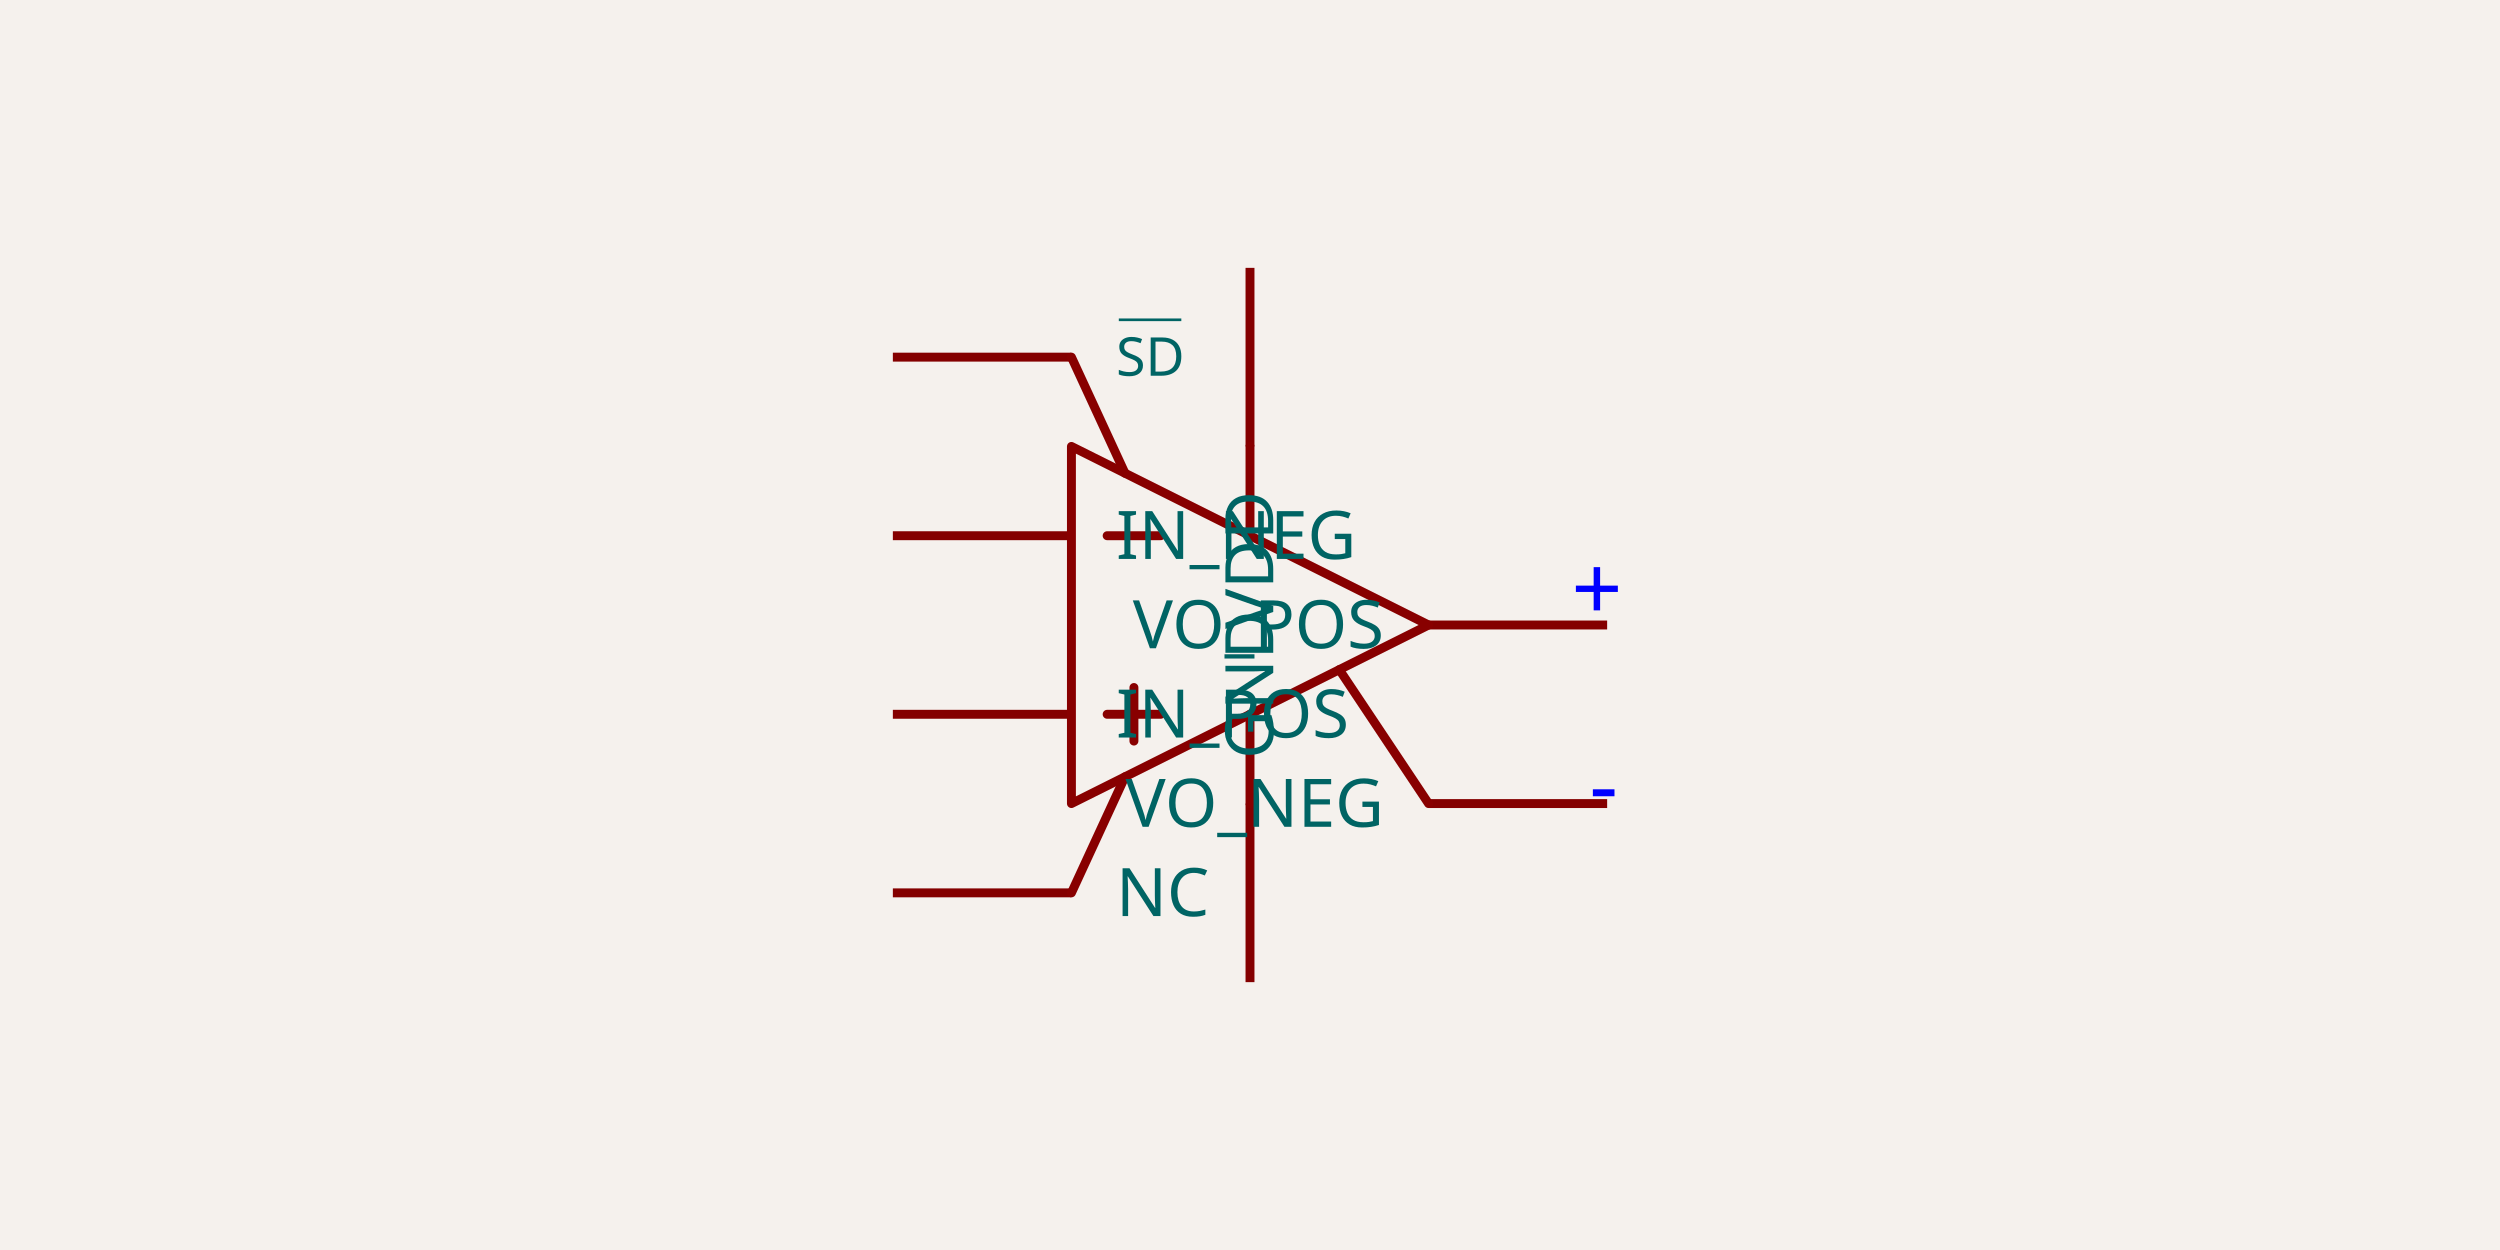
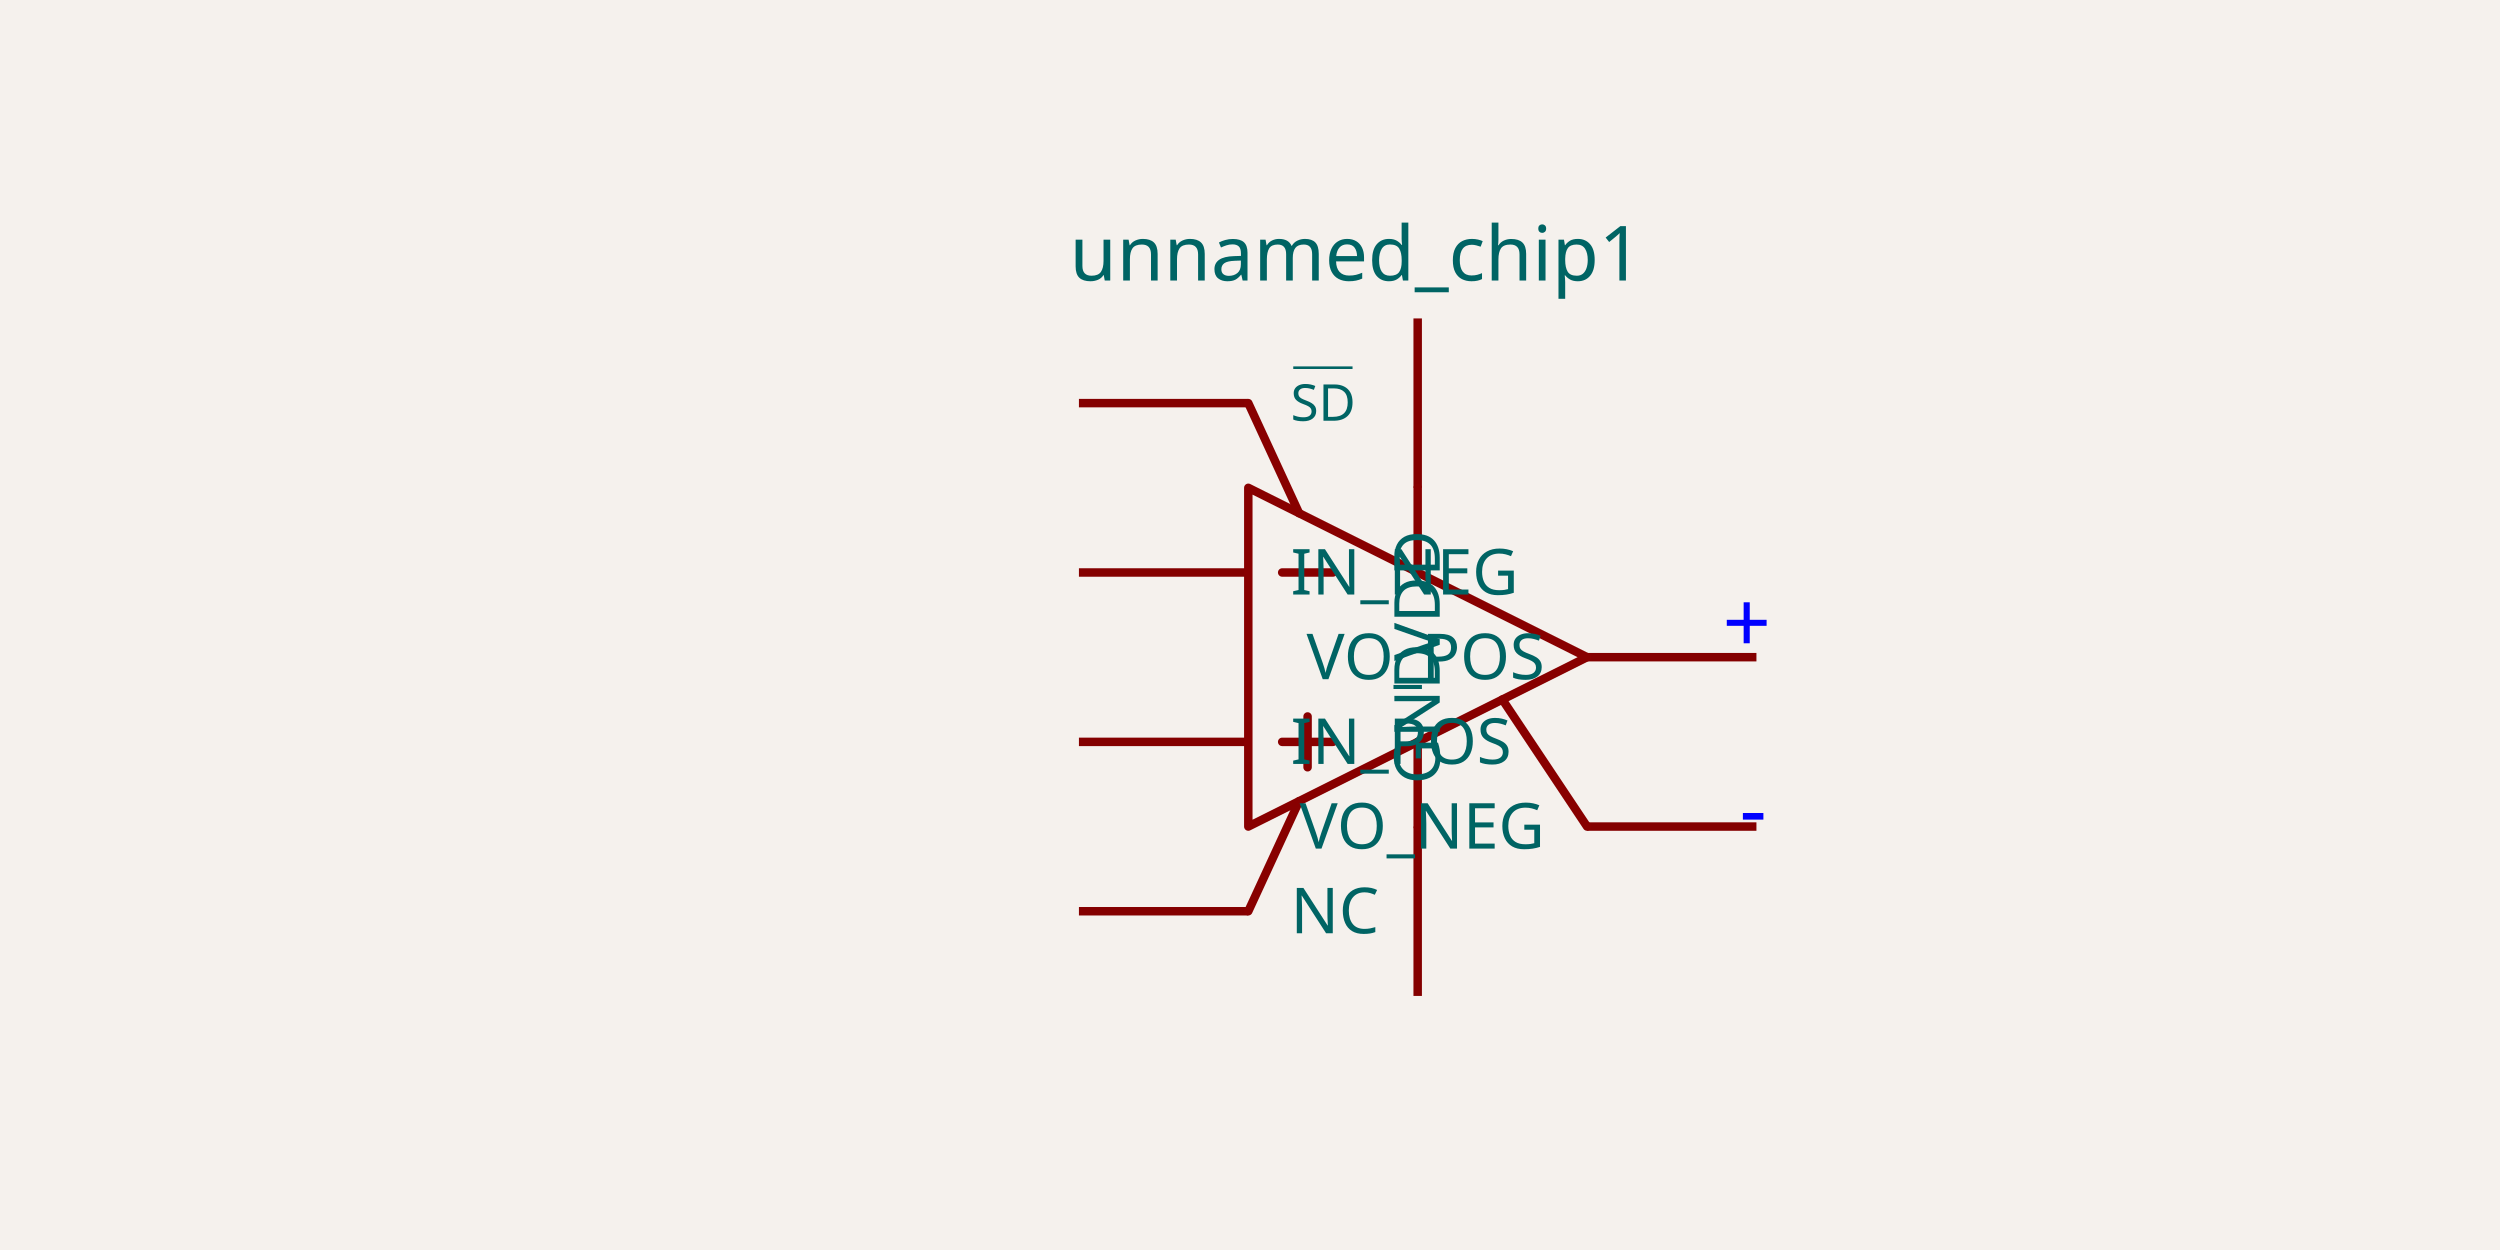
- <svg xmlns="http://www.w3.org/2000/svg" class="tscircuit-schematic" width="1200" height="600" style="background-color: rgb(245, 241, 237)" data-real-to-screen-transform="matrix(214.2857142857,0,0,-214.2857142857,600,278.5714285714)" data-software-used-string="@tscircuit/core@0.0.1393">
+ <svg xmlns="http://www.w3.org/2000/svg" class="tscircuit-schematic" width="1200" height="600" style="background-color: rgb(245, 241, 237)" data-real-to-screen-transform="matrix(203.2520325203,0,0,-203.2520325203,680.487804878,295.1219512195)" data-software-used-string="@tscircuit/core@0.0.1537">
  <style>
              .boundary { fill: rgb(245, 241, 237); }
              .schematic-boundary { fill: none; stroke: #fff; }
              .component { fill: none; stroke: rgb(132, 0, 0); }
              .chip { fill: rgb(255, 255, 194); stroke: rgb(132, 0, 0); }
              .component-pin { fill: none; stroke: rgb(132, 0, 0); }
              .text { font-family: sans-serif; fill: rgb(0, 150, 0); }
              .pin-number { fill: rgb(169, 0, 0); }
              .port-label { fill: rgb(0, 100, 100); }
              .component-name { fill: rgb(0, 100, 100); }

            </style>
  <rect class="boundary" x="0" y="0" width="1200" height="600" />
  <g class="sch-component" data-circuit-json-type="schematic_component" data-schematic-component-id="schematic_component_0">
-     <line class="sch-line" x1="428.571" y1="171.429" x2="514.286" y2="171.429" stroke="rgba(132, 0, 0)" stroke-width="4.286" data-schematic-line-id="schematic_line_0" data-schematic-component-id="schematic_component_0" />
-     <line class="sch-line" x1="428.571" y1="257.143" x2="514.286" y2="257.143" stroke="rgba(132, 0, 0)" stroke-width="4.286" data-schematic-line-id="schematic_line_1" data-schematic-component-id="schematic_component_0" />
-     <line class="sch-line" x1="428.571" y1="342.857" x2="514.286" y2="342.857" stroke="rgba(132, 0, 0)" stroke-width="4.286" data-schematic-line-id="schematic_line_2" data-schematic-component-id="schematic_component_0" />
-     <line class="sch-line" x1="600" y1="471.429" x2="600" y2="385.714" stroke="rgba(132, 0, 0)" stroke-width="4.286" data-schematic-line-id="schematic_line_3" data-schematic-component-id="schematic_component_0" />
-     <line class="sch-line" x1="771.429" y1="300" x2="685.714" y2="300" stroke="rgba(132, 0, 0)" stroke-width="4.286" data-schematic-line-id="schematic_line_4" data-schematic-component-id="schematic_component_0" />
-     <line class="sch-line" x1="600" y1="128.571" x2="600" y2="214.286" stroke="rgba(132, 0, 0)" stroke-width="4.286" data-schematic-line-id="schematic_line_5" data-schematic-component-id="schematic_component_0" />
-     <line class="sch-line" x1="771.429" y1="385.714" x2="685.714" y2="385.714" stroke="rgba(132, 0, 0)" stroke-width="4.286" data-schematic-line-id="schematic_line_6" data-schematic-component-id="schematic_component_0" />
-     <line class="sch-line" x1="428.571" y1="428.571" x2="514.286" y2="428.571" stroke="rgba(132, 0, 0)" stroke-width="4.286" data-schematic-line-id="schematic_line_7" data-schematic-component-id="schematic_component_0" />
-     <path class="sch-path" d="M 514.286 385.714 L 685.714 300 L 514.286 214.286 L 514.286 385.714" stroke="#880000" stroke-width="4.286" fill="none" stroke-linecap="round" stroke-linejoin="round" data-schematic-component-id="schematic_component_0" />
-     <path class="sch-path" d="M 531.429 257.143 L 557.143 257.143" stroke="#880000" stroke-width="4.286" fill="none" stroke-linecap="round" stroke-linejoin="round" data-schematic-component-id="schematic_component_0" />
-     <path class="sch-path" d="M 531.429 342.857 L 557.143 342.857" stroke="#880000" stroke-width="4.286" fill="none" stroke-linecap="round" stroke-linejoin="round" data-schematic-component-id="schematic_component_0" />
-     <path class="sch-path" d="M 544.286 330 L 544.286 355.714" stroke="#880000" stroke-width="4.286" fill="none" stroke-linecap="round" stroke-linejoin="round" data-schematic-component-id="schematic_component_0" />
-     <path class="sch-path" d="M 600 214.286 L 600 257.143" stroke="#880000" stroke-width="4.286" fill="none" stroke-linecap="round" stroke-linejoin="round" data-schematic-component-id="schematic_component_0" />
-     <path class="sch-path" d="M 600 342.857 L 600 385.714" stroke="#880000" stroke-width="4.286" fill="none" stroke-linecap="round" stroke-linejoin="round" data-schematic-component-id="schematic_component_0" />
-     <path class="sch-path" d="M 642.857 321.429 L 685.714 385.714" stroke="#880000" stroke-width="4.286" fill="none" stroke-linecap="round" stroke-linejoin="round" data-schematic-component-id="schematic_component_0" />
-     <path class="sch-path" d="M 540 227.143 L 514.286 171.429" stroke="#880000" stroke-width="4.286" fill="none" stroke-linecap="round" stroke-linejoin="round" data-schematic-component-id="schematic_component_0" />
-     <path class="sch-path" d="M 540 372.857 L 514.286 428.571" stroke="#880000" stroke-width="4.286" fill="none" stroke-linecap="round" stroke-linejoin="round" data-schematic-component-id="schematic_component_0" />
-     <text class="port-label sch-pin-label" x="535.714" y="171.429" style="font-family: sans-serif; text-decoration: overline;" fill="rgb(0, 100, 100)" text-anchor="start" dominant-baseline="middle" font-size="25.714px" transform="">SD</text>
-     <text class="port-label sch-pin-label" x="535.714" y="257.143" style="font-family: sans-serif;" fill="rgb(0, 100, 100)" text-anchor="start" dominant-baseline="middle" font-size="32.143px" transform="">IN_NEG</text>
-     <text class="port-label sch-pin-label" x="535.714" y="342.857" style="font-family: sans-serif;" fill="rgb(0, 100, 100)" text-anchor="start" dominant-baseline="middle" font-size="32.143px" transform="">IN_POS</text>
-     <text class="port-label sch-pin-label" x="600" y="364.286" style="font-family: sans-serif;" fill="rgb(0, 100, 100)" text-anchor="start" dominant-baseline="middle" font-size="32.143px" transform="rotate(-90 600 364.2857)">GND</text>
-     <text class="port-label sch-pin-label" x="664.286" y="300" style="font-family: sans-serif;" fill="rgb(0, 100, 100)" text-anchor="end" dominant-baseline="middle" font-size="32.143px" transform="">VO_POS</text>
-     <text class="port-label sch-pin-label" x="600" y="235.714" style="font-family: sans-serif;" fill="rgb(0, 100, 100)" text-anchor="end" dominant-baseline="middle" font-size="32.143px" transform="rotate(-90 600 235.7143)">VDD</text>
-     <text class="port-label sch-pin-label" x="664.286" y="385.714" style="font-family: sans-serif;" fill="rgb(0, 100, 100)" text-anchor="end" dominant-baseline="middle" font-size="32.143px" transform="">VO_NEG</text>
-     <text class="port-label sch-pin-label" x="535.714" y="428.571" style="font-family: sans-serif;" fill="rgb(0, 100, 100)" text-anchor="start" dominant-baseline="middle" font-size="32.143px" transform="">NC</text>
+     <line class="sch-line" x1="517.886" y1="193.496" x2="599.187" y2="193.496" stroke="rgba(132, 0, 0)" stroke-width="4.065" data-schematic-line-id="schematic_line_0" data-schematic-component-id="schematic_component_0" />
+     <line class="sch-line" x1="517.886" y1="274.797" x2="599.187" y2="274.797" stroke="rgba(132, 0, 0)" stroke-width="4.065" data-schematic-line-id="schematic_line_1" data-schematic-component-id="schematic_component_0" />
+     <line class="sch-line" x1="517.886" y1="356.098" x2="599.187" y2="356.098" stroke="rgba(132, 0, 0)" stroke-width="4.065" data-schematic-line-id="schematic_line_2" data-schematic-component-id="schematic_component_0" />
+     <line class="sch-line" x1="680.488" y1="478.049" x2="680.488" y2="396.748" stroke="rgba(132, 0, 0)" stroke-width="4.065" data-schematic-line-id="schematic_line_3" data-schematic-component-id="schematic_component_0" />
+     <line class="sch-line" x1="843.089" y1="315.447" x2="761.789" y2="315.447" stroke="rgba(132, 0, 0)" stroke-width="4.065" data-schematic-line-id="schematic_line_4" data-schematic-component-id="schematic_component_0" />
+     <line class="sch-line" x1="680.488" y1="152.846" x2="680.488" y2="234.146" stroke="rgba(132, 0, 0)" stroke-width="4.065" data-schematic-line-id="schematic_line_5" data-schematic-component-id="schematic_component_0" />
+     <line class="sch-line" x1="843.089" y1="396.748" x2="761.789" y2="396.748" stroke="rgba(132, 0, 0)" stroke-width="4.065" data-schematic-line-id="schematic_line_6" data-schematic-component-id="schematic_component_0" />
+     <line class="sch-line" x1="517.886" y1="437.398" x2="599.187" y2="437.398" stroke="rgba(132, 0, 0)" stroke-width="4.065" data-schematic-line-id="schematic_line_7" data-schematic-component-id="schematic_component_0" />
+     <path class="sch-path" d="M 599.187 396.748 L 761.789 315.447 L 599.187 234.146 L 599.187 396.748" stroke="#880000" stroke-width="4.065" fill="none" stroke-linecap="round" stroke-linejoin="round" data-schematic-component-id="schematic_component_0" />
+     <path class="sch-path" d="M 615.447 274.797 L 639.837 274.797" stroke="#880000" stroke-width="4.065" fill="none" stroke-linecap="round" stroke-linejoin="round" data-schematic-component-id="schematic_component_0" />
+     <path class="sch-path" d="M 615.447 356.098 L 639.837 356.098" stroke="#880000" stroke-width="4.065" fill="none" stroke-linecap="round" stroke-linejoin="round" data-schematic-component-id="schematic_component_0" />
+     <path class="sch-path" d="M 627.642 343.902 L 627.642 368.293" stroke="#880000" stroke-width="4.065" fill="none" stroke-linecap="round" stroke-linejoin="round" data-schematic-component-id="schematic_component_0" />
+     <path class="sch-path" d="M 680.488 234.146 L 680.488 274.797" stroke="#880000" stroke-width="4.065" fill="none" stroke-linecap="round" stroke-linejoin="round" data-schematic-component-id="schematic_component_0" />
+     <path class="sch-path" d="M 680.488 356.098 L 680.488 396.748" stroke="#880000" stroke-width="4.065" fill="none" stroke-linecap="round" stroke-linejoin="round" data-schematic-component-id="schematic_component_0" />
+     <path class="sch-path" d="M 721.138 335.772 L 761.789 396.748" stroke="#880000" stroke-width="4.065" fill="none" stroke-linecap="round" stroke-linejoin="round" data-schematic-component-id="schematic_component_0" />
+     <path class="sch-path" d="M 623.577 246.341 L 599.187 193.496" stroke="#880000" stroke-width="4.065" fill="none" stroke-linecap="round" stroke-linejoin="round" data-schematic-component-id="schematic_component_0" />
+     <path class="sch-path" d="M 623.577 384.553 L 599.187 437.398" stroke="#880000" stroke-width="4.065" fill="none" stroke-linecap="round" stroke-linejoin="round" data-schematic-component-id="schematic_component_0" />
+     <text class="port-label sch-pin-label" x="619.512" y="193.496" style="font-family: sans-serif; text-decoration: overline;" fill="rgb(0, 100, 100)" text-anchor="start" dominant-baseline="middle" font-size="24.39px" transform="">SD</text>
+     <text class="port-label sch-pin-label" x="619.512" y="274.797" style="font-family: sans-serif;" fill="rgb(0, 100, 100)" text-anchor="start" dominant-baseline="middle" font-size="30.488px" transform="">IN_NEG</text>
+     <text class="port-label sch-pin-label" x="619.512" y="356.098" style="font-family: sans-serif;" fill="rgb(0, 100, 100)" text-anchor="start" dominant-baseline="middle" font-size="30.488px" transform="">IN_POS</text>
+     <text class="port-label sch-pin-label" x="680.488" y="376.423" style="font-family: sans-serif;" fill="rgb(0, 100, 100)" text-anchor="start" dominant-baseline="middle" font-size="30.488px" transform="rotate(-90 680.4878 376.4228)">GND</text>
+     <text class="port-label sch-pin-label" x="741.463" y="315.447" style="font-family: sans-serif;" fill="rgb(0, 100, 100)" text-anchor="end" dominant-baseline="middle" font-size="30.488px" transform="">VO_POS</text>
+     <text class="port-label sch-pin-label" x="680.488" y="254.472" style="font-family: sans-serif;" fill="rgb(0, 100, 100)" text-anchor="end" dominant-baseline="middle" font-size="30.488px" transform="rotate(-90 680.4878 254.4715)">VDD</text>
+     <text class="port-label sch-pin-label" x="741.463" y="396.748" style="font-family: sans-serif;" fill="rgb(0, 100, 100)" text-anchor="end" dominant-baseline="middle" font-size="30.488px" transform="">VO_NEG</text>
+     <text class="port-label sch-pin-label" x="619.512" y="437.398" style="font-family: sans-serif;" fill="rgb(0, 100, 100)" text-anchor="start" dominant-baseline="middle" font-size="30.488px" transform="">NC</text>
  </g>
  <g class="schematic-port-hover sch-port-hover" data-schematic-port-id="source_port_0">
-     <circle cx="385.714" cy="214.286" r="8.571" fill="red" opacity="0" />
+     <circle cx="456.911" cy="234.146" r="8.13" fill="red" opacity="0" />
  </g>
  <g class="schematic-port-hover sch-port-hover" data-schematic-port-id="source_port_1">
-     <circle cx="385.714" cy="257.143" r="8.571" fill="red" opacity="0" />
+     <circle cx="456.911" cy="274.797" r="8.13" fill="red" opacity="0" />
  </g>
  <g class="schematic-port-hover sch-port-hover" data-schematic-port-id="source_port_2">
-     <circle cx="385.714" cy="300" r="8.571" fill="red" opacity="0" />
+     <circle cx="456.911" cy="315.447" r="8.13" fill="red" opacity="0" />
  </g>
  <g class="schematic-port-hover sch-port-hover" data-schematic-port-id="source_port_3">
-     <circle cx="385.714" cy="342.857" r="8.571" fill="red" opacity="0" />
+     <circle cx="456.911" cy="356.098" r="8.13" fill="red" opacity="0" />
  </g>
  <g class="schematic-port-hover sch-port-hover" data-schematic-port-id="source_port_4">
-     <circle cx="814.286" cy="342.857" r="8.571" fill="red" opacity="0" />
+     <circle cx="904.065" cy="356.098" r="8.13" fill="red" opacity="0" />
  </g>
  <g class="schematic-port-hover sch-port-hover" data-schematic-port-id="source_port_5">
-     <circle cx="814.286" cy="300" r="8.571" fill="red" opacity="0" />
+     <circle cx="904.065" cy="315.447" r="8.13" fill="red" opacity="0" />
  </g>
  <g class="schematic-port-hover sch-port-hover" data-schematic-port-id="source_port_6">
-     <circle cx="814.286" cy="257.143" r="8.571" fill="red" opacity="0" />
+     <circle cx="904.065" cy="274.797" r="8.13" fill="red" opacity="0" />
  </g>
  <g class="schematic-port-hover sch-port-hover" data-schematic-port-id="source_port_7">
-     <circle cx="814.286" cy="214.286" r="8.571" fill="red" opacity="0" />
+     <circle cx="904.065" cy="234.146" r="8.13" fill="red" opacity="0" />
  </g>
  <g class="schematic-port-hover sch-port-hover" data-schematic-port-id="source_port_8">
-     <circle cx="428.571" cy="171.429" r="8.571" fill="red" opacity="0" />
+     <circle cx="517.886" cy="193.496" r="8.13" fill="red" opacity="0" />
  </g>
  <g class="schematic-port-hover sch-port-hover" data-schematic-port-id="source_port_9">
-     <circle cx="428.571" cy="257.143" r="8.571" fill="red" opacity="0" />
+     <circle cx="517.886" cy="274.797" r="8.13" fill="red" opacity="0" />
  </g>
  <g class="schematic-port-hover sch-port-hover" data-schematic-port-id="source_port_10">
-     <circle cx="428.571" cy="342.857" r="8.571" fill="red" opacity="0" />
+     <circle cx="517.886" cy="356.098" r="8.13" fill="red" opacity="0" />
  </g>
  <g class="schematic-port-hover sch-port-hover" data-schematic-port-id="source_port_11">
-     <circle cx="600" cy="471.429" r="8.571" fill="red" opacity="0" />
+     <circle cx="680.488" cy="478.049" r="8.13" fill="red" opacity="0" />
  </g>
  <g class="schematic-port-hover sch-port-hover" data-schematic-port-id="source_port_12">
-     <circle cx="771.429" cy="300" r="8.571" fill="red" opacity="0" />
+     <circle cx="843.089" cy="315.447" r="8.13" fill="red" opacity="0" />
  </g>
  <g class="schematic-port-hover sch-port-hover" data-schematic-port-id="source_port_13">
-     <circle cx="600" cy="128.571" r="8.571" fill="red" opacity="0" />
+     <circle cx="680.488" cy="152.846" r="8.13" fill="red" opacity="0" />
  </g>
  <g class="schematic-port-hover sch-port-hover" data-schematic-port-id="source_port_14">
-     <circle cx="771.429" cy="385.714" r="8.571" fill="red" opacity="0" />
+     <circle cx="843.089" cy="396.748" r="8.13" fill="red" opacity="0" />
  </g>
  <g class="schematic-port-hover sch-port-hover" data-schematic-port-id="source_port_15">
-     <circle cx="428.571" cy="428.571" r="8.571" fill="red" opacity="0" />
+     <circle cx="517.886" cy="437.398" r="8.13" fill="red" opacity="0" />
  </g>
-   <text class="sch-text" x="754.286" y="282.857" fill="#0000FF" text-anchor="start" dominant-baseline="middle" font-family="sans-serif" font-size="42.857px" transform="rotate(0, 754.2857, 282.8571)">+</text>
-   <text class="sch-text" x="762.857" y="377.143" fill="#0000FF" text-anchor="start" dominant-baseline="middle" font-family="sans-serif" font-size="42.857px" transform="rotate(0, 762.8571, 377.1429)">-</text>
+   <text class="sch-text" x="513.415" y="121.951" fill="#006464" text-anchor="start" dominant-baseline="middle" font-family="sans-serif" font-size="36.585px" transform="rotate(0, 513.4146, 121.9512)">unnamed_chip1</text>
+   <text class="sch-text" x="826.829" y="299.187" fill="#0000FF" text-anchor="start" dominant-baseline="middle" font-family="sans-serif" font-size="40.65px" transform="rotate(0, 826.8293, 299.187)">+</text>
+   <text class="sch-text" x="834.959" y="388.618" fill="#0000FF" text-anchor="start" dominant-baseline="middle" font-family="sans-serif" font-size="40.65px" transform="rotate(0, 834.9593, 388.6179)">-</text>
</svg>
